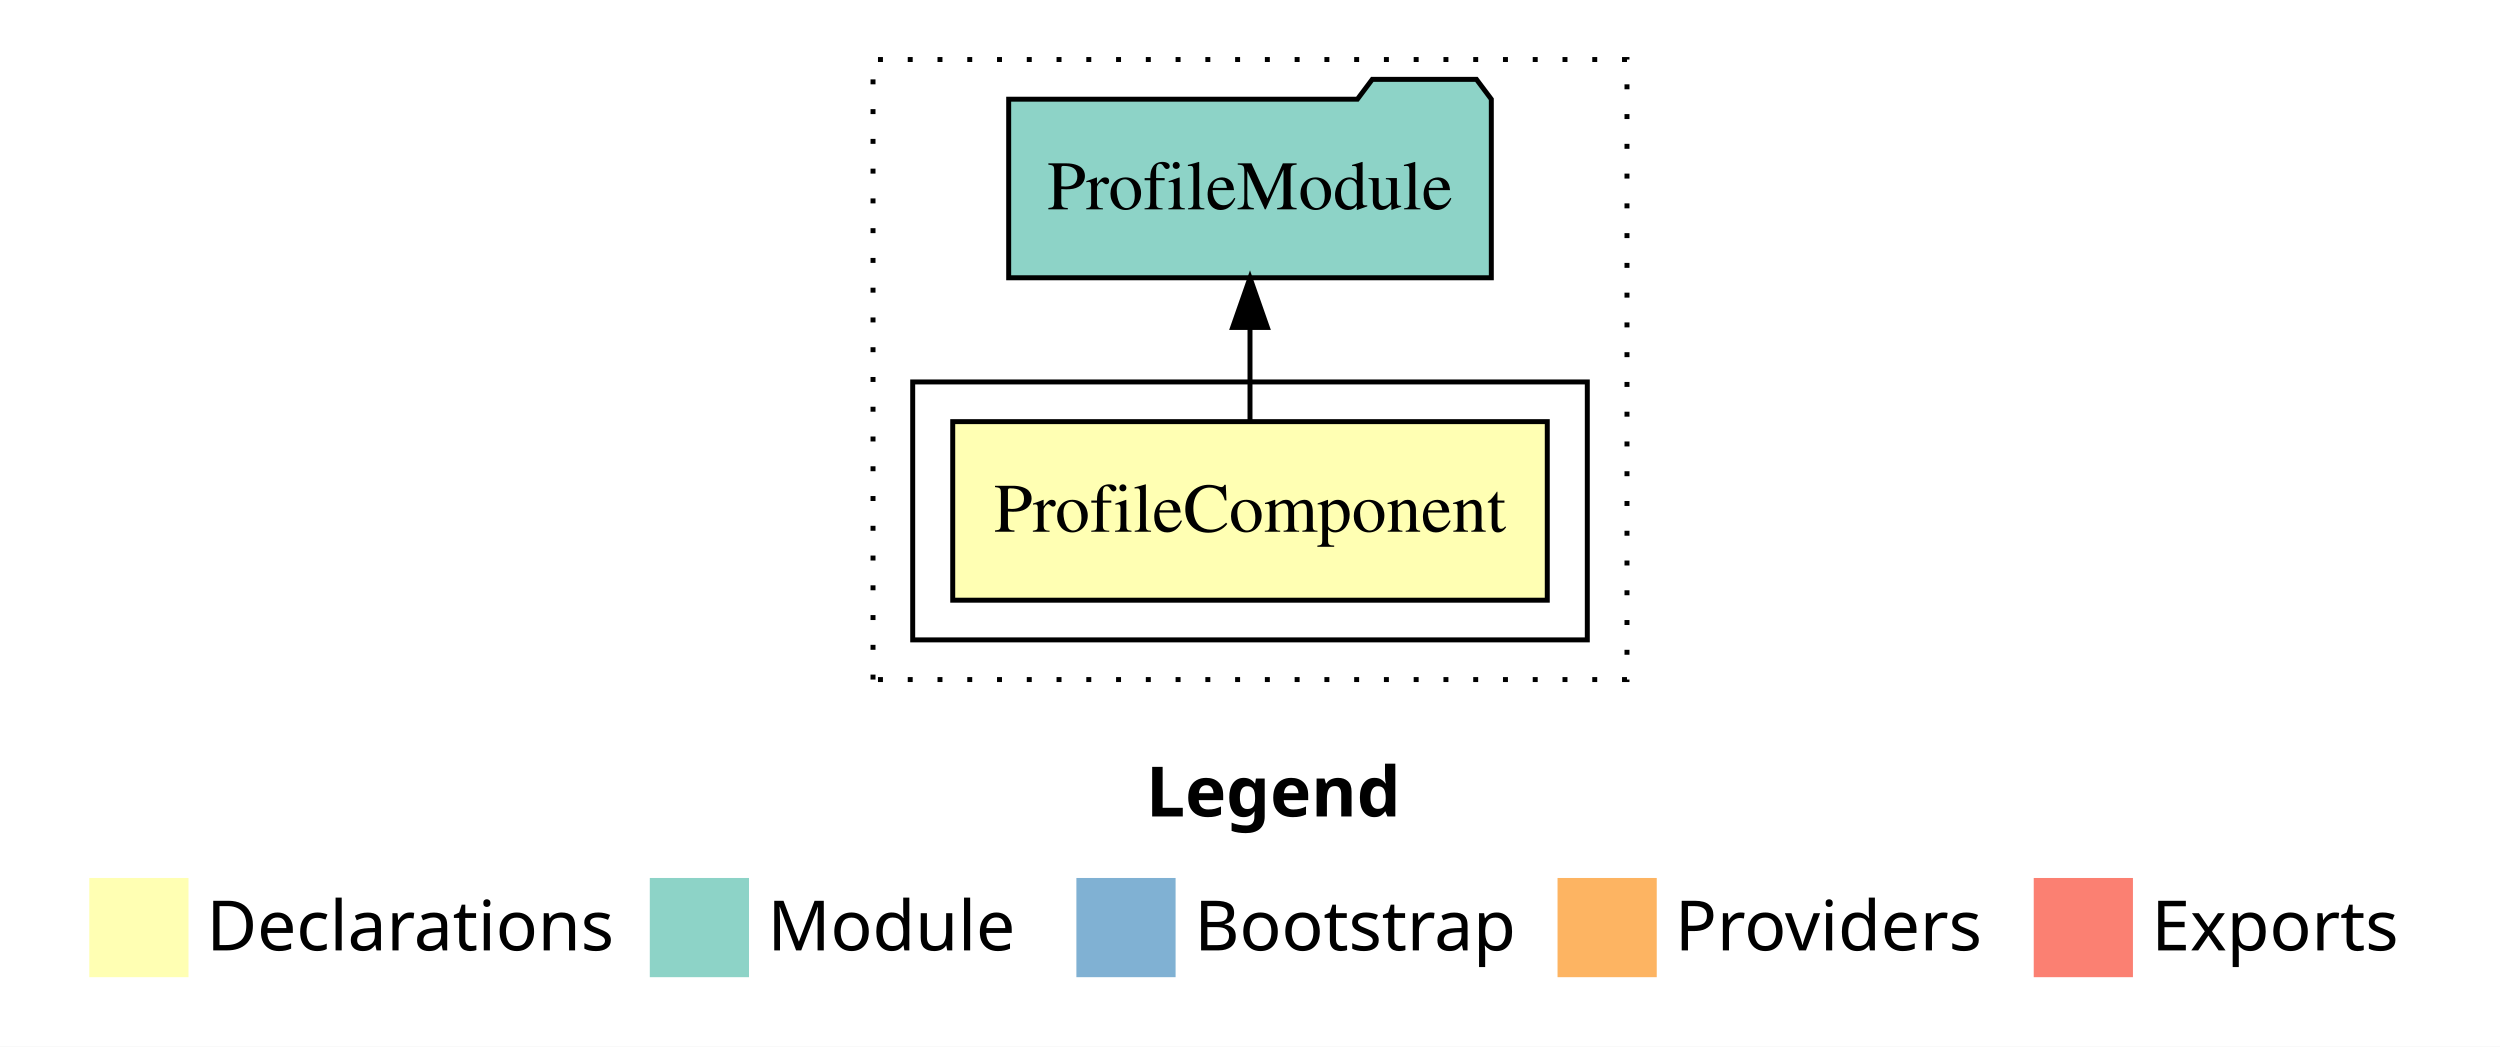
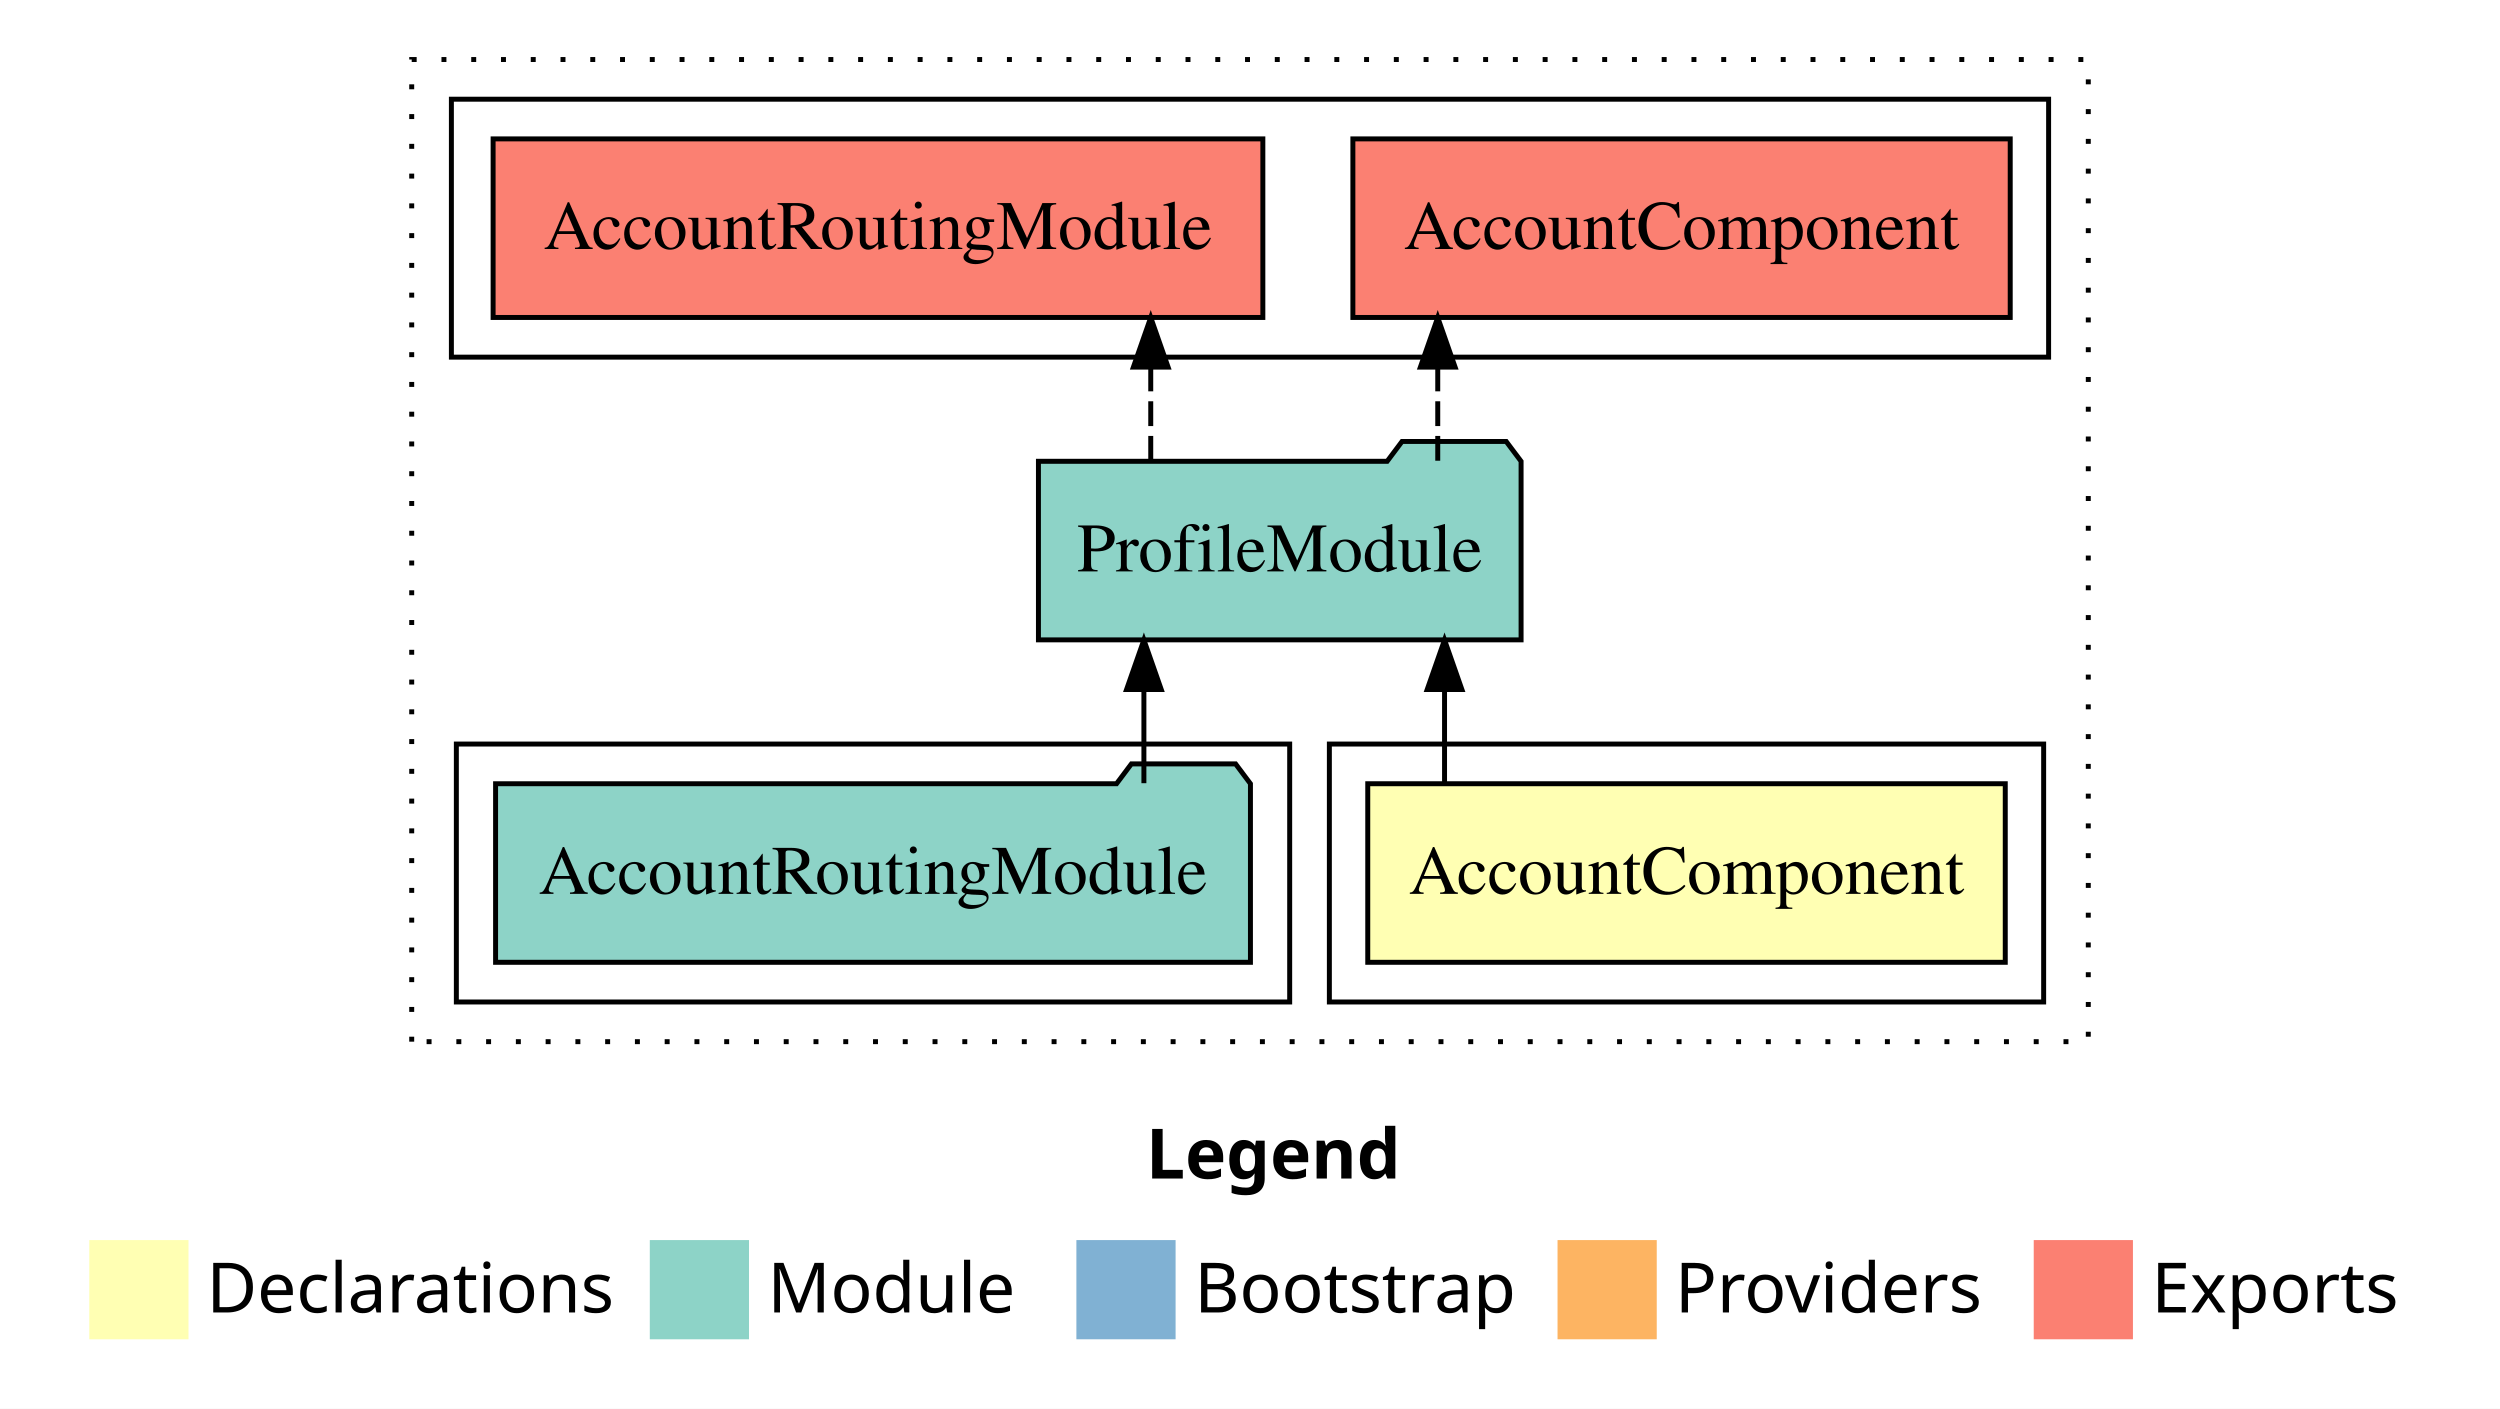
- <svg xmlns="http://www.w3.org/2000/svg" width="504pt" height="211pt" viewBox="0.00 0.00 504.00 211.00">
-   <g id="graph0" class="graph" transform="scale(1 1) rotate(0) translate(4 207)">
-     <polygon fill="white" stroke="transparent" points="-4,4 -4,-207 500,-207 500,4 -4,4" />
+ <svg xmlns="http://www.w3.org/2000/svg" width="504pt" height="284pt" viewBox="0.00 0.00 504.00 284.00">
+   <g id="graph0" class="graph" transform="scale(1 1) rotate(0) translate(4 280)">
+     <polygon fill="white" stroke="transparent" points="-4,4 -4,-280 500,-280 500,4 -4,4" />
    <text text-anchor="start" x="227.01" y="-42.4" font-family="sans-serif" font-weight="bold" font-size="14.00">Legend</text>
    <polygon fill="#ffffb3" stroke="transparent" points="14,-10 14,-30 34,-30 34,-10 14,-10" />
    <text text-anchor="start" x="37.63" y="-15.4" font-family="sans-serif" font-size="14.00">  Declarations</text>
    <polygon fill="#8dd3c7" stroke="transparent" points="127,-10 127,-30 147,-30 147,-10 127,-10" />
    <text text-anchor="start" x="150.73" y="-15.4" font-family="sans-serif" font-size="14.00">  Module</text>
    <polygon fill="#80b1d3" stroke="transparent" points="213,-10 213,-30 233,-30 233,-10 213,-10" />
    <text text-anchor="start" x="236.78" y="-15.4" font-family="sans-serif" font-size="14.00">  Bootstrap</text>
    <polygon fill="#fdb462" stroke="transparent" points="310,-10 310,-30 330,-30 330,-10 310,-10" />
    <text text-anchor="start" x="333.67" y="-15.4" font-family="sans-serif" font-size="14.00">  Providers</text>
    <polygon fill="#fb8072" stroke="transparent" points="406,-10 406,-30 426,-30 426,-10 406,-10" />
    <text text-anchor="start" x="429.73" y="-15.4" font-family="sans-serif" font-size="14.00">  Exports</text>
    <g id="clust1" class="cluster">
-       <polygon fill="none" stroke="black" stroke-dasharray="1,5" points="172,-70 172,-195 324,-195 324,-70 172,-70" />
+       <polygon fill="none" stroke="black" stroke-dasharray="1,5" points="79,-70 79,-268 417,-268 417,-70 79,-70" />
    </g>
    <g id="clust2" class="cluster">
-       <polygon fill="none" stroke="black" points="180,-78 180,-130 316,-130 316,-78 180,-78" />
+       <polygon fill="none" stroke="black" points="264,-78 264,-130 408,-130 408,-78 264,-78" />
+     </g>
+     <g id="clust5" class="cluster">
+       <polygon fill="none" stroke="black" points="87,-208 87,-260 409,-260 409,-208 87,-208" />
+     </g>
+     <g id="clust4" class="cluster">
+       <polygon fill="none" stroke="black" points="88,-78 88,-130 256,-130 256,-78 88,-78" />
    </g>
    <g id="node1" class="node">
-       <polygon fill="#ffffb3" stroke="black" points="307.93,-122 188.07,-122 188.07,-86 307.93,-86 307.93,-122" />
-       <text text-anchor="middle" x="248" y="-99.8" font-family="Times,serif" font-size="14.00">ProfileComponent</text>
+       <polygon fill="#ffffb3" stroke="black" points="400.26,-122 271.74,-122 271.74,-86 400.26,-86 400.26,-122" />
+       <text text-anchor="middle" x="336" y="-99.8" font-family="Times,serif" font-size="14.00">AccountComponent</text>
    </g>
    <g id="node2" class="node">
-       <polygon fill="#8dd3c7" stroke="black" points="296.65,-187 293.65,-191 272.65,-191 269.65,-187 199.35,-187 199.35,-151 296.65,-151 296.65,-187" />
-       <text text-anchor="middle" x="248" y="-164.8" font-family="Times,serif" font-size="14.00">ProfileModule</text>
+       <polygon fill="#8dd3c7" stroke="black" points="302.65,-187 299.65,-191 278.65,-191 275.65,-187 205.35,-187 205.35,-151 302.65,-151 302.65,-187" />
+       <text text-anchor="middle" x="254" y="-164.8" font-family="Times,serif" font-size="14.00">ProfileModule</text>
    </g>
    <g id="edge1" class="edge">
-       <path fill="none" stroke="black" d="M248,-122.11C248,-122.11 248,-140.99 248,-140.99" />
-       <polygon fill="black" stroke="black" points="244.5,-140.99 248,-150.99 251.5,-140.99 244.5,-140.99" />
+       <path fill="none" stroke="black" d="M287.22,-122.11C287.22,-122.11 287.22,-140.99 287.22,-140.99" />
+       <polygon fill="black" stroke="black" points="283.72,-140.99 287.22,-150.99 290.72,-140.99 283.72,-140.99" />
+     </g>
+     <g id="node4" class="node">
+       <polygon fill="#fb8072" stroke="black" points="401.26,-252 268.74,-252 268.74,-216 401.26,-216 401.26,-252" />
+       <text text-anchor="middle" x="335" y="-229.8" font-family="Times,serif" font-size="14.00">AccountComponent </text>
+     </g>
+     <g id="edge3" class="edge">
+       <path fill="none" stroke="black" stroke-dasharray="5,2" d="M285.85,-187.11C285.85,-187.11 285.85,-205.99 285.85,-205.99" />
+       <polygon fill="black" stroke="black" points="282.35,-205.99 285.85,-215.99 289.35,-205.99 282.35,-205.99" />
+     </g>
+     <g id="node5" class="node">
+       <polygon fill="#fb8072" stroke="black" points="250.59,-252 95.41,-252 95.41,-216 250.59,-216 250.59,-252" />
+       <text text-anchor="middle" x="173" y="-229.8" font-family="Times,serif" font-size="14.00">AccountRoutingModule </text>
+     </g>
+     <g id="edge4" class="edge">
+       <path fill="none" stroke="black" stroke-dasharray="5,2" d="M227.99,-187.11C227.99,-187.11 227.99,-205.99 227.99,-205.99" />
+       <polygon fill="black" stroke="black" points="224.49,-205.99 227.99,-215.99 231.49,-205.99 224.49,-205.99" />
+     </g>
+     <g id="node3" class="node">
+       <polygon fill="#8dd3c7" stroke="black" points="248.09,-122 245.09,-126 224.09,-126 221.09,-122 95.91,-122 95.91,-86 248.09,-86 248.09,-122" />
+       <text text-anchor="middle" x="172" y="-99.8" font-family="Times,serif" font-size="14.00">AccountRoutingModule</text>
+     </g>
+     <g id="edge2" class="edge">
+       <path fill="none" stroke="black" d="M226.61,-122.11C226.61,-122.11 226.61,-140.99 226.61,-140.99" />
+       <polygon fill="black" stroke="black" points="223.11,-140.99 226.61,-150.99 230.11,-140.99 223.11,-140.99" />
    </g>
  </g>
</svg>
